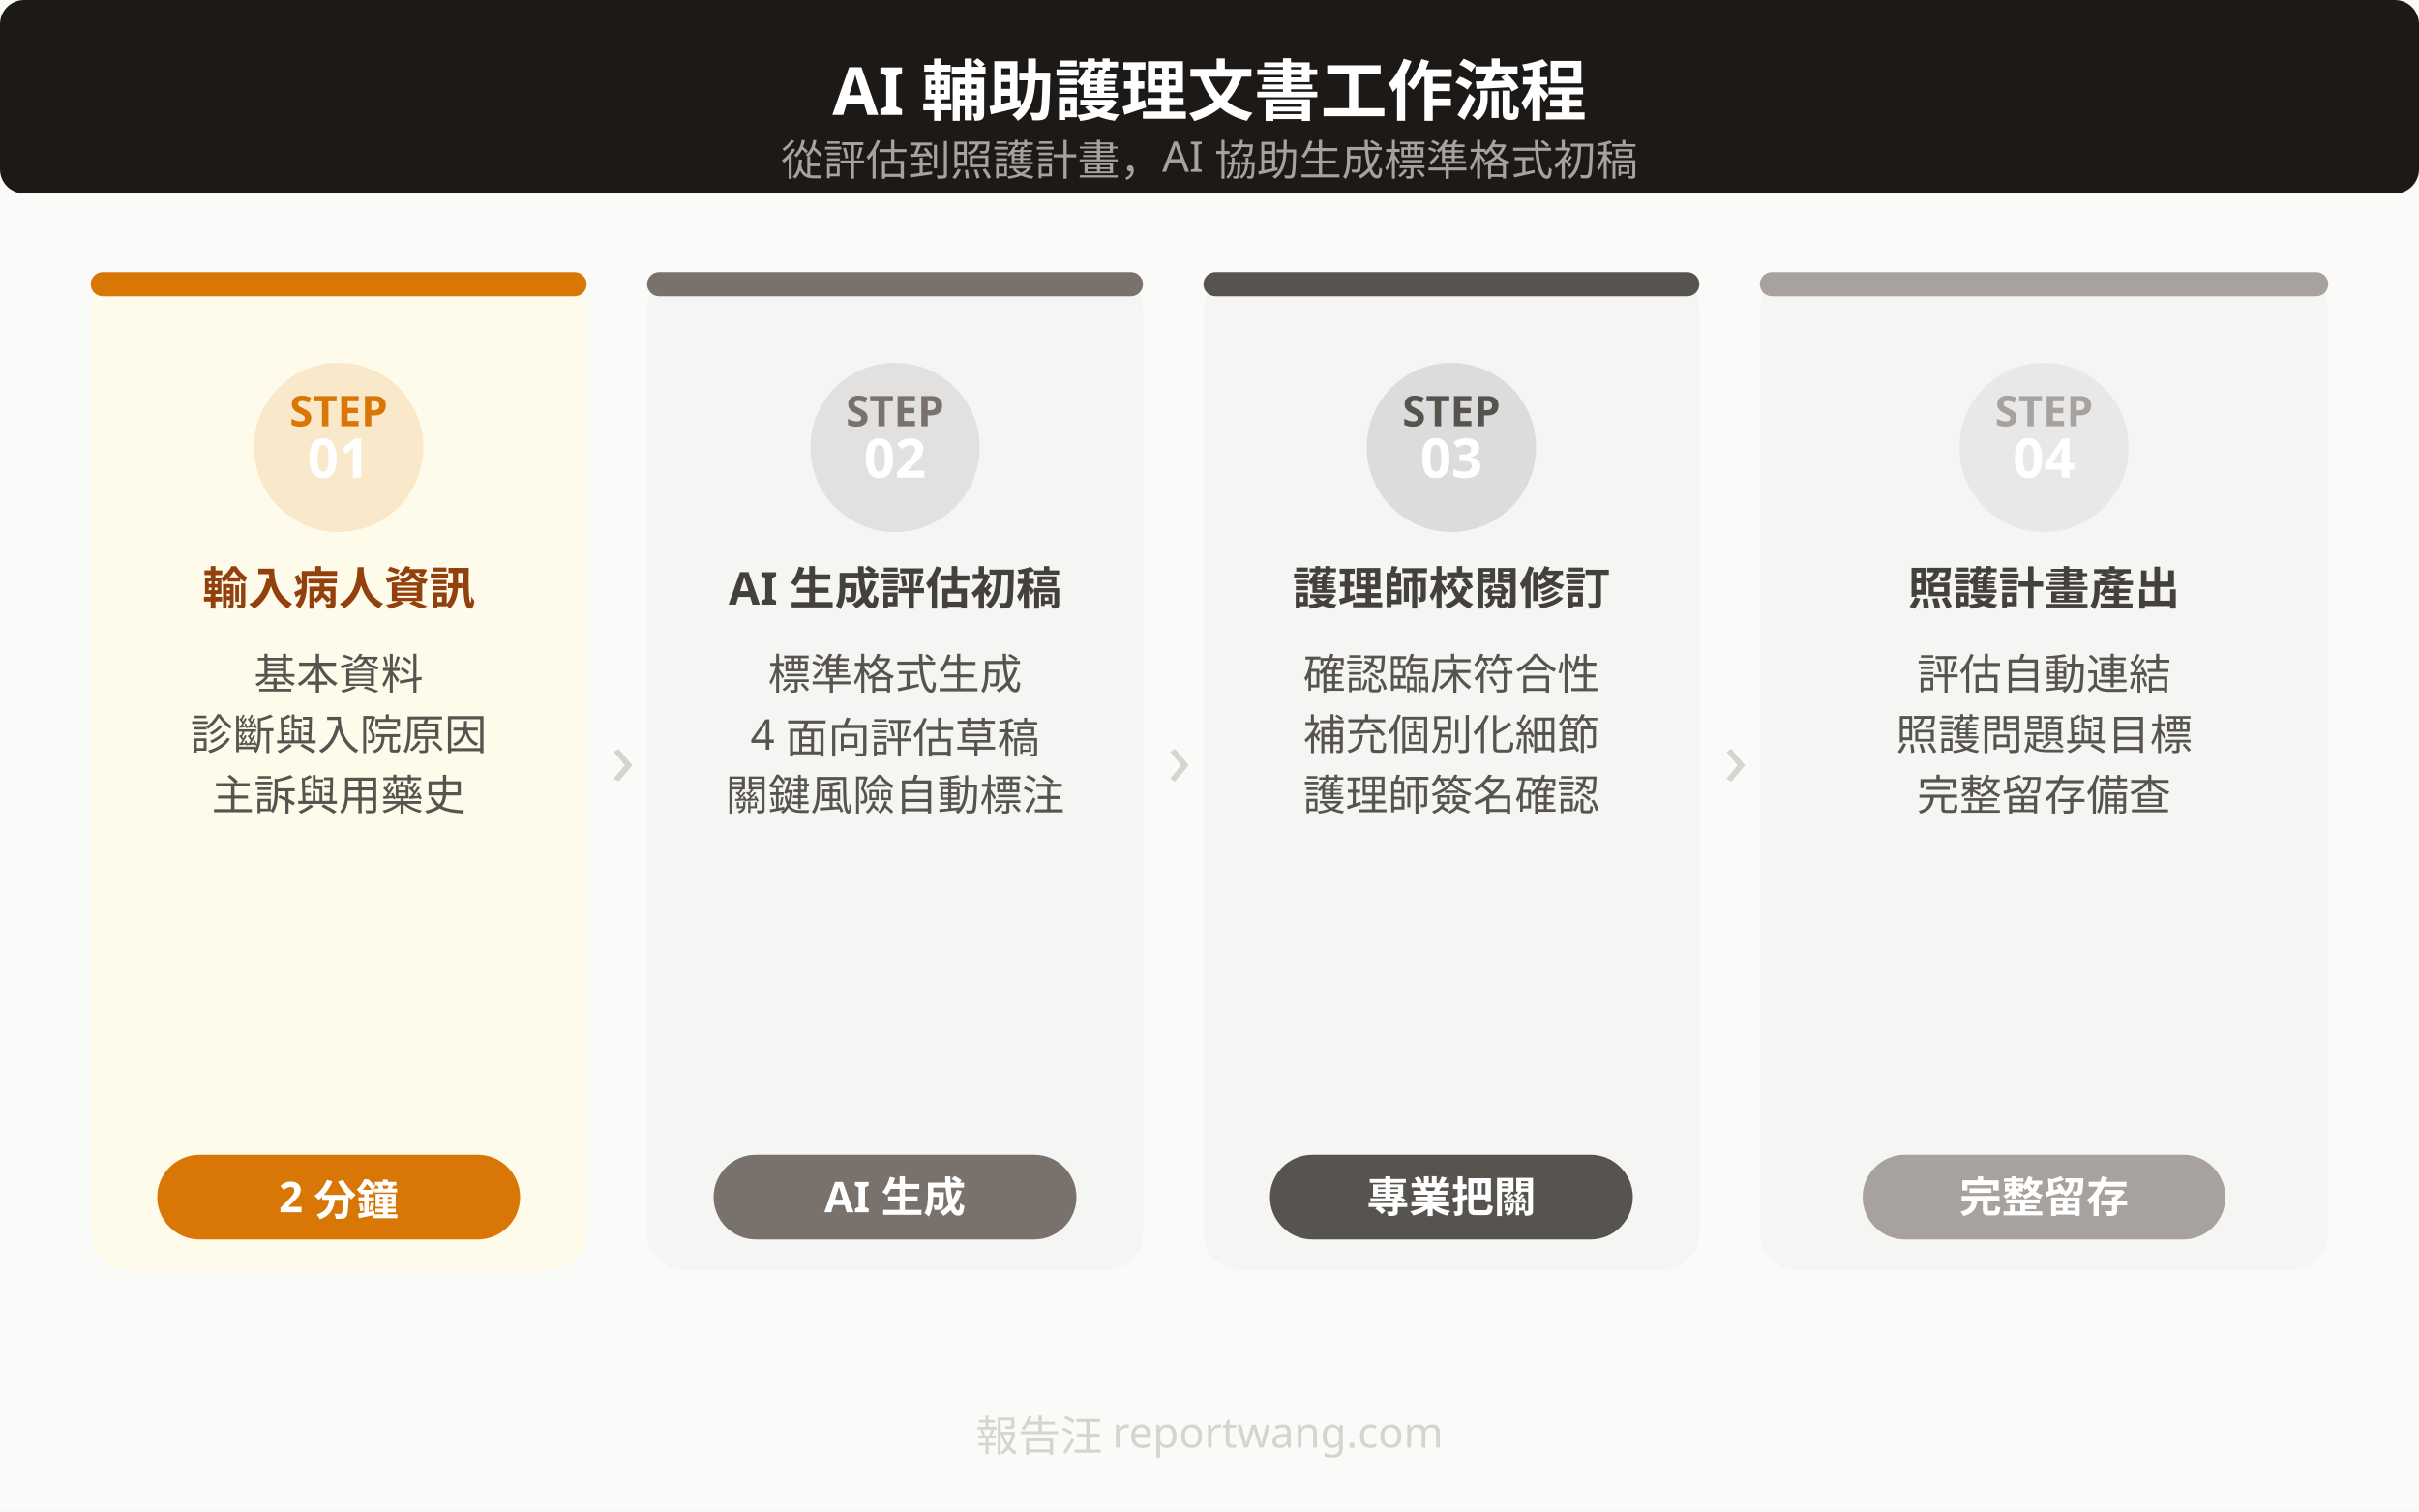
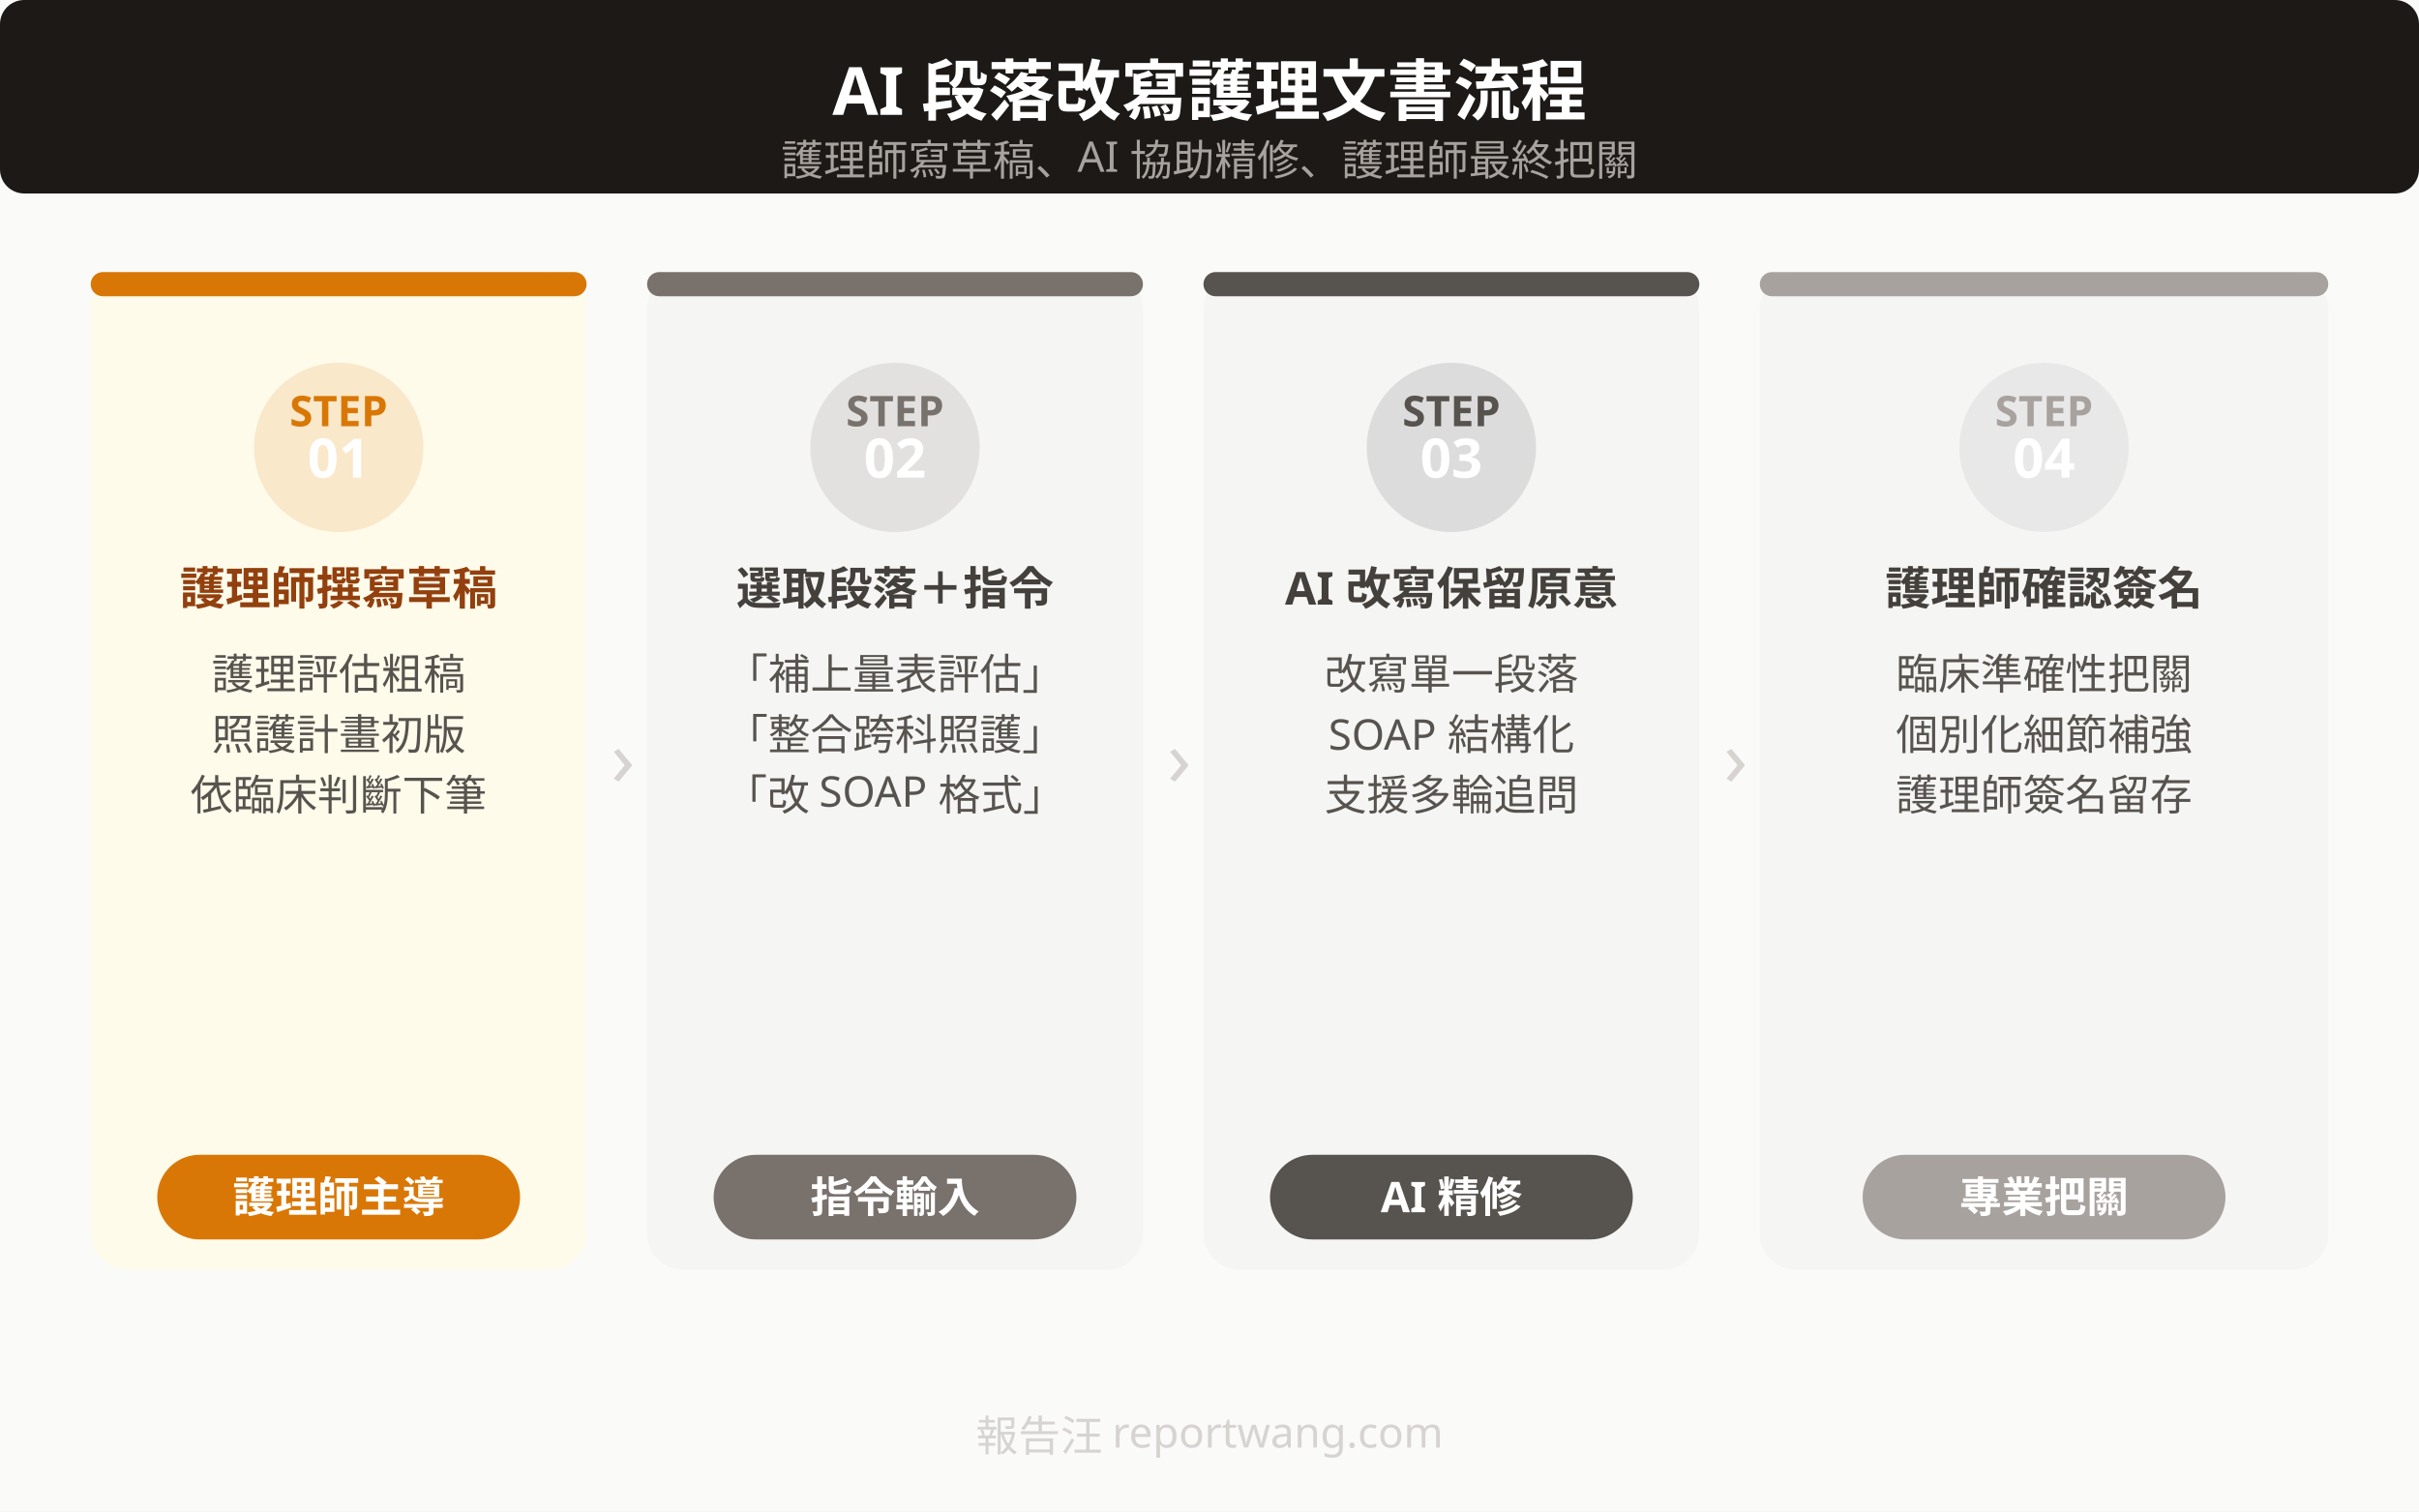
<svg xmlns="http://www.w3.org/2000/svg" viewBox="0 0 800 500" width="800" height="500" font-family="'Noto Sans TC', sans-serif">
  <rect width="800" height="500" fill="#f0efe8" />
  <rect width="800" height="500" fill="#fafaf9" />
  <rect x="0" y="0" width="800" height="64" fill="#1c1917" rx="8" />
-   <text x="400" y="38" font-size="22" font-weight="700" fill="#ffffff" text-anchor="middle">AI 輔助護理文書工作流程</text>
-   <text x="400" y="58" font-size="14" fill="#a8a29e" text-anchor="middle">從評估到照護計畫，AI 協助生成標準格式初稿</text>
+   <text x="400" y="38" font-size="22" font-weight="700" fill="#ffffff" text-anchor="middle">AI 段落改寫護理文書流程</text>
+   <text x="400" y="58" font-size="14" fill="#a8a29e" text-anchor="middle">護理師寫草稿、AI 協助精修、護理師最終把關</text>
  <rect x="30" y="90" width="164" height="330" rx="12" fill="#fffbeb" />
  <rect x="30" y="90" width="164" height="8" rx="4" fill="#d97706" />
  <circle cx="112" cy="148" r="28" fill="#d97706" opacity="0.15" />
  <text x="112" y="141" font-size="14" fill="#d97706" text-anchor="middle" font-weight="600">STEP</text>
  <text x="112" y="158" font-size="18" fill="#ffffff" text-anchor="middle" font-weight="900">01</text>
-   <text x="112" y="200" font-size="15" font-weight="700" fill="#92400e" text-anchor="middle">輸入病人資訊</text>
-   <text x="112" y="228" font-size="14" fill="#57534e" text-anchor="middle">基本資料</text>
-   <text x="112" y="248" font-size="14" fill="#57534e" text-anchor="middle">診斷與入院原因</text>
-   <text x="112" y="268" font-size="14" fill="#57534e" text-anchor="middle">主訴與用藥史</text>
+   <text x="112" y="200" font-size="15" font-weight="700" fill="#92400e" text-anchor="middle">護理師撰寫草稿</text>
+   <text x="112" y="228" font-size="14" fill="#57534e" text-anchor="middle">護理評估粗稿</text>
+   <text x="112" y="248" font-size="14" fill="#57534e" text-anchor="middle">照護計畫初版</text>
+   <text x="112" y="268" font-size="14" fill="#57534e" text-anchor="middle">依臨床判斷下筆</text>
  <rect x="52" y="382" width="120" height="28" rx="14" fill="#d97706" />
-   <text x="112" y="401" font-size="14" fill="#ffffff" text-anchor="middle" font-weight="600">2 分鐘</text>
+   <text x="112" y="401" font-size="14" fill="#ffffff" text-anchor="middle" font-weight="600">護理師主導</text>
  <text x="206" y="260" font-size="26" fill="#d6d3d1" text-anchor="middle">›</text>
  <rect x="214" y="90" width="164" height="330" rx="12" fill="#f5f5f4" />
  <rect x="214" y="90" width="164" height="8" rx="4" fill="#78716c" />
  <circle cx="296" cy="148" r="28" fill="#78716c" opacity="0.15" />
  <text x="296" y="141" font-size="14" fill="#78716c" text-anchor="middle" font-weight="600">STEP</text>
  <text x="296" y="158" font-size="18" fill="#ffffff" text-anchor="middle" font-weight="900">02</text>
-   <text x="296" y="200" font-size="15" font-weight="700" fill="#44403c" text-anchor="middle">AI 生成評估初稿</text>
-   <text x="296" y="228" font-size="14" fill="#57534e" text-anchor="middle">標準格式生成</text>
-   <text x="296" y="248" font-size="14" fill="#57534e" text-anchor="middle">4 面向評估草稿</text>
-   <text x="296" y="268" font-size="14" fill="#57534e" text-anchor="middle">關鍵風險自動標注</text>
+   <text x="296" y="200" font-size="15" font-weight="700" fill="#44403c" text-anchor="middle">選取段落＋指令</text>
+   <text x="296" y="228" font-size="14" fill="#57534e" text-anchor="middle">「補上量表評估」</text>
+   <text x="296" y="248" font-size="14" fill="#57534e" text-anchor="middle">「整合跨科照護」</text>
+   <text x="296" y="268" font-size="14" fill="#57534e" text-anchor="middle">「改 SOAP 格式」</text>
  <rect x="236" y="382" width="120" height="28" rx="14" fill="#78716c" />
-   <text x="296" y="401" font-size="14" fill="#ffffff" text-anchor="middle" font-weight="600">AI 生成</text>
+   <text x="296" y="401" font-size="14" fill="#ffffff" text-anchor="middle" font-weight="600">指令輸入</text>
  <text x="390" y="260" font-size="26" fill="#d6d3d1" text-anchor="middle">›</text>
  <rect x="398" y="90" width="164" height="330" rx="12" fill="#f5f5f4" />
  <rect x="398" y="90" width="164" height="8" rx="4" fill="#57534e" />
  <circle cx="480" cy="148" r="28" fill="#57534e" opacity="0.15" />
  <text x="480" y="141" font-size="14" fill="#57534e" text-anchor="middle" font-weight="600">STEP</text>
  <text x="480" y="158" font-size="18" fill="#ffffff" text-anchor="middle" font-weight="900">03</text>
-   <text x="480" y="200" font-size="15" font-weight="700" fill="#44403c" text-anchor="middle">護理師校閱修訂</text>
-   <text x="480" y="228" font-size="14" fill="#57534e" text-anchor="middle">確認臨床符合性</text>
-   <text x="480" y="248" font-size="14" fill="#57534e" text-anchor="middle">補充個別化細節</text>
-   <text x="480" y="268" font-size="14" fill="#57534e" text-anchor="middle">護理師簽名確認</text>
+   <text x="480" y="200" font-size="15" font-weight="700" fill="#44403c" text-anchor="middle">AI 改寫保留原意</text>
+   <text x="480" y="228" font-size="14" fill="#57534e" text-anchor="middle">改寫單一段落</text>
+   <text x="480" y="248" font-size="14" fill="#57534e" text-anchor="middle">SOAP 結構化</text>
+   <text x="480" y="268" font-size="14" fill="#57534e" text-anchor="middle">支援多輪追問</text>
  <rect x="420" y="382" width="120" height="28" rx="14" fill="#57534e" />
-   <text x="480" y="401" font-size="14" fill="#ffffff" text-anchor="middle" font-weight="600">專業把關</text>
+   <text x="480" y="401" font-size="14" fill="#ffffff" text-anchor="middle" font-weight="600">AI 精修</text>
  <text x="574" y="260" font-size="26" fill="#d6d3d1" text-anchor="middle">›</text>
  <rect x="582" y="90" width="188" height="330" rx="12" fill="#f5f5f4" />
  <rect x="582" y="90" width="188" height="8" rx="4" fill="#a8a29e" />
  <circle cx="676" cy="148" r="28" fill="#a8a29e" opacity="0.15" />
  <text x="676" y="141" font-size="14" fill="#a8a29e" text-anchor="middle" font-weight="600">STEP</text>
  <text x="676" y="158" font-size="18" fill="#ffffff" text-anchor="middle" font-weight="900">04</text>
-   <text x="676" y="200" font-size="15" font-weight="700" fill="#44403c" text-anchor="middle">照護計畫產出</text>
-   <text x="676" y="228" font-size="14" fill="#57534e" text-anchor="middle">評估自動連結</text>
-   <text x="676" y="248" font-size="14" fill="#57534e" text-anchor="middle">照護問題與目標</text>
-   <text x="676" y="268" font-size="14" fill="#57534e" text-anchor="middle">完整留存備查</text>
+   <text x="676" y="200" font-size="15" font-weight="700" fill="#44403c" text-anchor="middle">護理師確認簽名</text>
+   <text x="676" y="228" font-size="14" fill="#57534e" text-anchor="middle">臨床準確性把關</text>
+   <text x="676" y="248" font-size="14" fill="#57534e" text-anchor="middle">個別化細節補強</text>
+   <text x="676" y="268" font-size="14" fill="#57534e" text-anchor="middle">護理師簽名留存</text>
  <rect x="616" y="382" width="120" height="28" rx="14" fill="#a8a29e" />
-   <text x="676" y="401" font-size="14" fill="#ffffff" text-anchor="middle" font-weight="600">完整留存</text>
+   <text x="676" y="401" font-size="14" fill="#ffffff" text-anchor="middle" font-weight="600">專業把關</text>
  <text x="400" y="480" font-size="14" fill="#d6d3d1" text-anchor="middle">報告汪 reportwang.com</text>
</svg>
